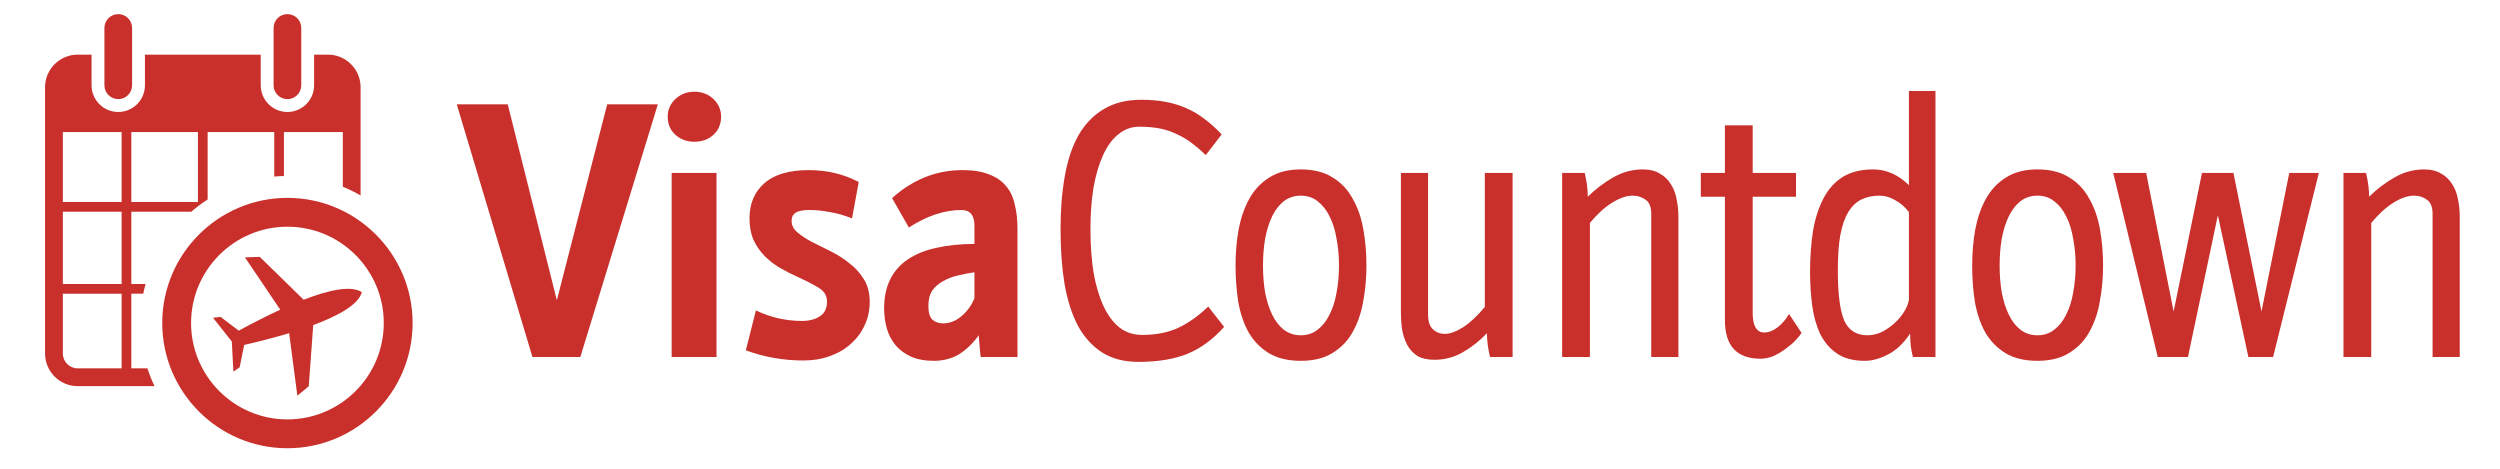
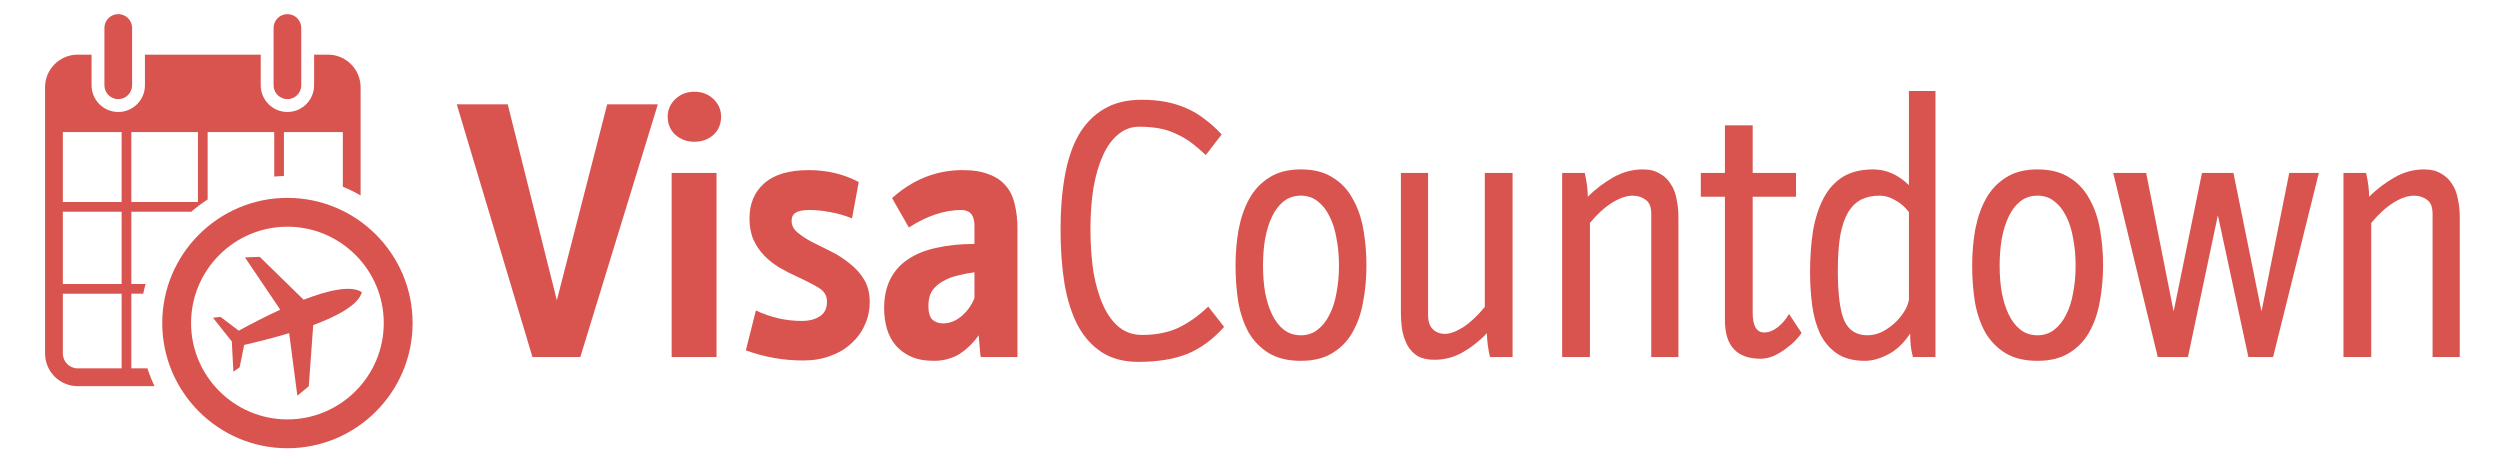
<svg xmlns="http://www.w3.org/2000/svg" xml:space="preserve" enable-background="new 0 0 90 90" viewBox="4.5 -9 480 121.5" height="90" width="480" y="0px" x="0px" id="Layer_1" version="1.1">
  <defs id="defs15" />
-   <path style="fill:#c9302c;fill-opacity:1" id="path3" d="m -48.848,16.695 c -1.983,0 -3.589,-1.607 -3.589,-3.589 l 0,-14.858 c 0,-1.983 1.607,-3.589 3.589,-3.589 1.978,0 3.587,1.607 3.587,3.589 l 0,14.859 c 0,1.981 -1.609,3.588 -3.587,3.588 z" />
-   <path style="fill:#c9302c;fill-opacity:1" id="path5" d="m -5.001,16.695 c -1.98,0 -3.587,-1.607 -3.587,-3.589 l 0,-14.858 c 0,-1.983 1.607,-3.589 3.587,-3.589 1.983,0 3.589,1.607 3.589,3.589 l 0,14.859 c 0,1.981 -1.607,3.588 -3.589,3.588 z" />
-   <path style="fill:#c9302c;fill-opacity:1" id="path7" d="m -41.283,86.479 -4.174,0 0,-19.352 3.084,0 c 0.173,-0.855 0.382,-1.691 0.609,-2.519 l -3.692,0 0,-18.728 15.538,0 c 1.335,-1.155 2.75,-2.215 4.238,-3.176 l 0,-17.465 17.263,0 0,11.523 c 0.83,-0.075 1.67,-0.121 2.512,-0.139 l 0,-11.383 15.264,0 0,14.165 c 1.593,0.649 3.133,1.403 4.607,2.253 l 0,-28.039 c 0,-4.661 -3.793,-8.457 -8.454,-8.457 l -3.595,0 0,7.944 c 0,3.822 -3.101,6.92 -6.92,6.92 -3.819,0 -6.916,-3.1 -6.916,-6.92 l 0,-7.944 -30.012,0 0,7.944 c 0,3.822 -3.1,6.92 -6.917,6.92 -3.823,0 -6.92,-3.1 -6.92,-6.92 l 0,-7.944 -3.597,0 c -4.664,0 -8.457,3.795 -8.457,8.457 l 0,69.014 c 0,4.664 3.793,8.459 8.457,8.459 l 19.913,0 c -0.706,-1.489 -1.317,-3.028 -1.83,-4.614 z m -4.176,-61.241 17.262,0 0,18.125 -17.262,0 0,-18.125 z m -2.516,61.241 -11.391,0 c -2.119,0 -3.844,-1.725 -3.844,-3.844 l 0,-15.507 15.235,0 0,19.352 z m 0,-21.87 -15.235,0 0,-18.728 15.235,0 0,18.728 z m 0,-21.246 -15.235,0 0,-18.125 15.235,0 0,18.125 z" />
-   <path style="fill:#c9302c;fill-opacity:1" id="path9" d="m -5.001,107.183 c -17.892,0 -32.446,-14.557 -32.446,-32.451 0,-17.892 14.554,-32.443 32.446,-32.443 17.894,0 32.448,14.552 32.448,32.443 0,17.894 -14.554,32.451 -32.448,32.451 z m 0,-57.422 c -13.771,0 -24.974,11.2 -24.974,24.971 0,13.774 11.203,24.977 24.974,24.977 13.774,0 24.974,-11.203 24.974,-24.977 0,-13.771 -11.2,-24.971 -24.974,-24.971 z" />
-   <path style="fill:#c9302c;fill-opacity:1" id="path11" d="M 14.295,66.729 C 11.506,64.893 5.671,66.188 -0.804,68.685 L -12.177,57.578 l -3.831,0.135 9.146,13.555 c -3.765,1.733 -7.49,3.658 -10.754,5.438 l -4.719,-3.566 -1.96,0.223 4.877,6.141 0.415,7.828 1.62,-1.127 1.174,-5.799 c 3.622,-0.83 7.691,-1.861 11.657,-3.053 L -2.425,93.564 0.532,91.117 1.69,75.262 C 8.195,72.849 13.424,69.951 14.295,66.729 Z" />
-   <g transform="matrix(1.318213,0,0,1.511748,-63.27478,-14.63059)" style="font-style:normal;font-weight:normal;font-size:40px;line-height:125%;font-family:arial;-inkscape-font-specification:arial;letter-spacing:0px;word-spacing:0px;fill:#c9302c;fill-opacity:1;stroke:none;stroke-width:1px;stroke-linecap:butt;stroke-linejoin:miter;stroke-opacity:1" id="flowRoot3487">
+   <path style="fill:#d9534f;fill-opacity:1" id="path3" d="m -48.848,16.695 c -1.983,0 -3.589,-1.607 -3.589,-3.589 l 0,-14.858 c 0,-1.983 1.607,-3.589 3.589,-3.589 1.978,0 3.587,1.607 3.587,3.589 l 0,14.859 c 0,1.981 -1.609,3.588 -3.587,3.588 z" />
+   <path style="fill:#d9534f;fill-opacity:1" id="path5" d="m -5.001,16.695 c -1.98,0 -3.587,-1.607 -3.587,-3.589 l 0,-14.858 c 0,-1.983 1.607,-3.589 3.587,-3.589 1.983,0 3.589,1.607 3.589,3.589 l 0,14.859 c 0,1.981 -1.607,3.588 -3.589,3.588 z" />
+   <path style="fill:#d9534f;fill-opacity:1" id="path7" d="m -41.283,86.479 -4.174,0 0,-19.352 3.084,0 c 0.173,-0.855 0.382,-1.691 0.609,-2.519 l -3.692,0 0,-18.728 15.538,0 c 1.335,-1.155 2.75,-2.215 4.238,-3.176 l 0,-17.465 17.263,0 0,11.523 c 0.83,-0.075 1.67,-0.121 2.512,-0.139 l 0,-11.383 15.264,0 0,14.165 c 1.593,0.649 3.133,1.403 4.607,2.253 l 0,-28.039 c 0,-4.661 -3.793,-8.457 -8.454,-8.457 l -3.595,0 0,7.944 c 0,3.822 -3.101,6.92 -6.92,6.92 -3.819,0 -6.916,-3.1 -6.916,-6.92 l 0,-7.944 -30.012,0 0,7.944 c 0,3.822 -3.1,6.92 -6.917,6.92 -3.823,0 -6.92,-3.1 -6.92,-6.92 l 0,-7.944 -3.597,0 c -4.664,0 -8.457,3.795 -8.457,8.457 l 0,69.014 c 0,4.664 3.793,8.459 8.457,8.459 l 19.913,0 c -0.706,-1.489 -1.317,-3.028 -1.83,-4.614 z m -4.176,-61.241 17.262,0 0,18.125 -17.262,0 0,-18.125 z m -2.516,61.241 -11.391,0 c -2.119,0 -3.844,-1.725 -3.844,-3.844 l 0,-15.507 15.235,0 0,19.352 z m 0,-21.87 -15.235,0 0,-18.728 15.235,0 0,18.728 z m 0,-21.246 -15.235,0 0,-18.125 15.235,0 0,18.125 z" />
+   <path style="fill:#d9534f;fill-opacity:1" id="path9" d="m -5.001,107.183 c -17.892,0 -32.446,-14.557 -32.446,-32.451 0,-17.892 14.554,-32.443 32.446,-32.443 17.894,0 32.448,14.552 32.448,32.443 0,17.894 -14.554,32.451 -32.448,32.451 z m 0,-57.422 c -13.771,0 -24.974,11.2 -24.974,24.971 0,13.774 11.203,24.977 24.974,24.977 13.774,0 24.974,-11.203 24.974,-24.977 0,-13.771 -11.2,-24.971 -24.974,-24.971 z" />
+   <path style="fill:#d9534f;fill-opacity:1" id="path11" d="M 14.295,66.729 C 11.506,64.893 5.671,66.188 -0.804,68.685 L -12.177,57.578 l -3.831,0.135 9.146,13.555 c -3.765,1.733 -7.49,3.658 -10.754,5.438 l -4.719,-3.566 -1.96,0.223 4.877,6.141 0.415,7.828 1.62,-1.127 1.174,-5.799 c 3.622,-0.83 7.691,-1.861 11.657,-3.053 L -2.425,93.564 0.532,91.117 1.69,75.262 C 8.195,72.849 13.424,69.951 14.295,66.729 Z" />
+   <g transform="matrix(1.318213,0,0,1.511748,-63.27478,-14.63059)" style="font-style:normal;font-weight:normal;font-size:40px;line-height:125%;font-family:arial;-inkscape-font-specification:arial;letter-spacing:0px;word-spacing:0px;fill:#d9534f;fill-opacity:1;stroke:none;stroke-width:1px;stroke-linecap:butt;stroke-linejoin:miter;stroke-opacity:1" id="flowRoot3487">
    <path d="m 97.184,55.211 9.9,-33.6 9.96,0 -15.24,43.32 -9.42,0 -14.88,-43.32 10.02,0 9.66,33.6 z" style="font-style:normal;font-variant:normal;font-weight:bold;font-stretch:normal;font-family:Doradani;-inkscape-font-specification:'Doradani Bold'" id="path3521" />
    <path d="m 128.581,64.931 -8.82,0 0,-31.56 8.82,0 0,31.56 z m -4.38,-45.48 q 2.28,0 3.78,1.26 1.5,1.26 1.5,3 0,1.92 -1.5,3.12 -1.5,1.2 -3.78,1.2 -2.16,0 -3.72,-1.2 -1.5,-1.2 -1.5,-3.12 0,-1.74 1.5,-3 1.56,-1.26 3.72,-1.26 z" style="font-style:normal;font-variant:normal;font-weight:bold;font-stretch:normal;font-family:Doradani;-inkscape-font-specification:'Doradani Bold'" id="path3523" />
    <path d="m 155.225,41.171 q -2.22,-0.78 -4.32,-1.08 -2.1,-0.36 -4.08,-0.36 -1.92,0 -2.7,0.48 -0.78,0.42 -0.78,1.38 0,1.14 1.14,1.98 1.14,0.84 2.82,1.62 1.74,0.78 3.72,1.62 1.98,0.84 3.66,2.04 1.74,1.14 2.88,2.76 1.14,1.62 1.14,3.9 0,2.1 -0.96,3.9 -0.9,1.8 -2.64,3.18 -1.68,1.38 -4.14,2.16 -2.4,0.78 -5.34,0.78 -5.88,0 -11.28,-1.74 l 1.98,-6.84 q 4.32,1.8 9.06,1.8 2.1,0 3.48,-0.78 1.44,-0.78 1.44,-2.52 0,-1.5 -1.56,-2.34 -1.56,-0.84 -3.96,-1.8 -1.98,-0.78 -3.78,-1.68 -1.74,-0.9 -3.06,-2.1 -1.32,-1.2 -2.1,-2.7 -0.78,-1.56 -0.78,-3.66 0,-3.78 2.88,-6 2.94,-2.28 8.76,-2.28 5.4,0 9.84,2.04 l -1.32,6.24 z" style="font-style:normal;font-variant:normal;font-weight:bold;font-stretch:normal;font-family:Doradani;-inkscape-font-specification:'Doradani Bold'" id="path3525" />
    <path d="m 176.958,32.891 q 3.12,0 5.16,0.72 2.1,0.66 3.36,1.98 1.26,1.26 1.74,3.18 0.54,1.86 0.54,4.2 l 0,21.96 -7.2,0 q -0.06,-0.06 -0.12,-0.6 -0.06,-0.54 -0.12,-1.2 -0.06,-0.66 -0.12,-1.2 -0.06,-0.6 -0.06,-0.72 -1.8,2.16 -3.96,3.3 -2.16,1.08 -4.86,1.08 -2.64,0 -4.5,-0.72 -1.8,-0.72 -3,-1.92 -1.2,-1.26 -1.74,-2.88 -0.54,-1.62 -0.54,-3.48 0,-2.88 1.2,-4.98 1.2,-2.1 3.48,-3.42 2.34,-1.38 5.64,-1.98 3.3,-0.66 7.44,-0.66 l 0,-3.12 q 0,-2.7 -2.58,-2.7 -4.98,0 -10.32,3 l -3.3,-5.04 q 2.88,-2.28 6.36,-3.54 3.54,-1.26 7.5,-1.26 z m 2.34,17.52 q -1.62,0.18 -3.24,0.54 -1.56,0.3 -2.88,0.96 -1.32,0.6 -2.16,1.62 -0.78,1.02 -0.78,2.64 0,1.74 0.84,2.4 0.84,0.6 2.04,0.6 1.98,0 3.66,-1.26 1.68,-1.26 2.52,-3.06 l 0,-4.44 z" style="font-style:normal;font-variant:normal;font-weight:bold;font-stretch:normal;font-family:Doradani;-inkscape-font-specification:'Doradani Bold'" id="path3527" />
-     <path d="m 212.127,20.831 q 2.64,0 4.8,0.36 2.16,0.36 4.02,1.08 1.92,0.72 3.6,1.86 1.68,1.08 3.36,2.64 l -3.12,3.54 q -1.44,-1.2 -2.82,-2.1 -1.38,-0.9 -2.94,-1.5 -1.5,-0.66 -3.3,-0.96 -1.8,-0.3 -4.02,-0.3 -2.34,0 -4.14,1.32 -1.8,1.26 -3,3.6 -1.2,2.28 -1.86,5.52 -0.6,3.24 -0.6,7.14 0,4.02 0.6,7.38 0.66,3.3 1.92,5.7 1.26,2.4 3.12,3.72 1.92,1.32 4.5,1.32 4.08,0 7.08,-1.2 3.06,-1.26 5.94,-3.66 l 3.12,3.48 q -3.24,3.18 -7.2,4.62 -3.96,1.38 -9.66,1.38 -4.2,0 -7.14,-1.62 -2.88,-1.62 -4.74,-4.56 -1.8,-3 -2.64,-7.2 -0.78,-4.2 -0.78,-9.36 0,-5.04 0.84,-9.12 0.84,-4.14 2.7,-7.02 1.92,-2.88 4.92,-4.44 3.06,-1.62 7.44,-1.62 z" style="font-style:normal;font-variant:normal;font-weight:normal;font-stretch:normal;font-size:60px;font-family:Doradani;-inkscape-font-specification:Doradani;fill:#c9302c;fill-opacity:1" id="path3529" />
-     <path d="m 243.475,32.771 q 3.78,0 6.24,1.38 2.52,1.32 3.96,3.66 1.5,2.28 2.1,5.28 0.6,2.94 0.6,6.18 0,3.24 -0.66,6.24 -0.6,2.94 -2.1,5.22 -1.44,2.22 -3.96,3.54 -2.46,1.32 -6.18,1.32 -3.78,0 -6.3,-1.32 -2.46,-1.32 -3.96,-3.54 -1.44,-2.28 -2.04,-5.22 -0.54,-3 -0.54,-6.24 0,-3.24 0.6,-6.18 0.66,-3 2.1,-5.28 1.5,-2.34 3.96,-3.66 2.46,-1.38 6.18,-1.38 z m 0,4.5 q -1.92,0 -3.36,0.96 -1.38,0.96 -2.28,2.58 -0.9,1.62 -1.38,3.84 -0.42,2.16 -0.42,4.62 0,2.46 0.42,4.62 0.48,2.16 1.38,3.78 0.9,1.62 2.28,2.58 1.44,0.96 3.36,0.96 1.92,0 3.3,-0.96 1.44,-0.96 2.34,-2.58 0.96,-1.62 1.38,-3.78 0.48,-2.16 0.48,-4.62 0,-2.46 -0.48,-4.62 -0.42,-2.22 -1.38,-3.84 -0.9,-1.62 -2.34,-2.58 -1.38,-0.96 -3.3,-0.96 z" style="font-style:normal;font-variant:normal;font-weight:normal;font-stretch:normal;font-size:60px;font-family:Doradani;-inkscape-font-specification:Doradani;fill:#c9302c;fill-opacity:1" id="path3531" />
-     <path d="m 268.49,33.371 0,24.3 q 0,1.74 0.96,2.52 0.96,0.78 2.34,0.78 1.5,0 3.6,-1.14 2.1,-1.2 4.26,-3.48 l 0,-22.98 5.46,0 0,31.56 -4.44,0 q -0.6,-2.22 -0.6,-4.08 -2.16,1.98 -4.8,3.3 -2.58,1.26 -5.52,1.26 -2.04,0 -3.36,-0.66 -1.26,-0.72 -1.98,-1.86 -0.72,-1.2 -1.02,-2.64 -0.24,-1.5 -0.24,-3.06 l 0,-23.82 5.34,0 z" style="font-style:normal;font-variant:normal;font-weight:normal;font-stretch:normal;font-size:60px;font-family:Doradani;-inkscape-font-specification:Doradani;fill:#c9302c;fill-opacity:1" id="path3533" />
-     <path d="m 312.376,64.931 0,-24.54 q 0,-1.74 -1.08,-2.4 -1.08,-0.72 -2.58,-0.72 -1.8,0 -4.02,1.2 -2.22,1.2 -4.38,3.48 l 0,22.98 -5.46,0 0,-31.56 4.44,0 q 0.6,2.22 0.6,4.08 2.22,-1.92 4.98,-3.3 2.76,-1.38 5.82,-1.38 2.04,0 3.36,0.72 1.38,0.66 2.16,1.8 0.84,1.08 1.14,2.58 0.36,1.44 0.36,3 l 0,24.06 -5.34,0 z" style="font-style:normal;font-variant:normal;font-weight:normal;font-stretch:normal;font-size:60px;font-family:Doradani;-inkscape-font-specification:Doradani;fill:#c9302c;fill-opacity:1" id="path3535" />
-     <path d="m 332.322,33.371 8.52,0 0,4.08 -8.52,0 0,19.92 q 0,3.36 2.28,3.36 1.32,0 2.64,-0.9 1.38,-0.96 2.22,-2.28 l 2.46,3.24 q -0.3,0.48 -1.14,1.26 -0.78,0.72 -1.92,1.44 -1.08,0.72 -2.4,1.26 -1.32,0.48 -2.58,0.48 -7.02,0 -7.02,-6.6 l 0,-21.18 -4.74,0 0,-4.08 4.74,0 0,-8.16 5.46,0 0,8.16 z" style="font-style:normal;font-variant:normal;font-weight:normal;font-stretch:normal;font-size:60px;font-family:Doradani;-inkscape-font-specification:Doradani;fill:#c9302c;fill-opacity:1" id="path3537" />
-     <path d="m 368.264,64.931 -4.44,0 q -0.3,-1.02 -0.42,-1.92 -0.12,-0.96 -0.12,-2.1 -1.92,2.52 -4.38,3.6 -2.4,1.08 -4.5,1.08 -3.42,0 -5.52,-1.26 -2.1,-1.26 -3.3,-3.36 -1.14,-2.16 -1.56,-4.86 -0.42,-2.76 -0.42,-5.7 0,-3.96 0.6,-7.2 0.66,-3.24 2.1,-5.58 1.44,-2.34 3.78,-3.6 2.4,-1.26 5.94,-1.26 3.84,0 7.02,2.7 l 0,-16.14 5.22,0 0,45.6 z m -10.98,-27.66 q -2.04,0 -3.6,0.66 -1.5,0.66 -2.58,2.16 -1.02,1.5 -1.56,3.96 -0.48,2.46 -0.48,6.06 0,6 1.26,8.58 1.32,2.52 4.56,2.52 1.38,0 2.76,-0.54 1.38,-0.6 2.52,-1.5 1.14,-0.9 1.92,-1.98 0.78,-1.08 0.96,-2.1 l 0,-15 q -1.14,-1.32 -2.7,-2.04 -1.5,-0.78 -3.06,-0.78 z" style="font-style:normal;font-variant:normal;font-weight:normal;font-stretch:normal;font-size:60px;font-family:Doradani;-inkscape-font-specification:Doradani;fill:#c9302c;fill-opacity:1" id="path3539" />
-     <path d="m 388.319,32.771 q 3.78,0 6.24,1.38 2.52,1.32 3.96,3.66 1.5,2.28 2.1,5.28 0.6,2.94 0.6,6.18 0,3.24 -0.66,6.24 -0.6,2.94 -2.1,5.22 -1.44,2.22 -3.96,3.54 -2.46,1.32 -6.18,1.32 -3.78,0 -6.3,-1.32 -2.46,-1.32 -3.96,-3.54 -1.44,-2.28 -2.04,-5.22 -0.54,-3 -0.54,-6.24 0,-3.24 0.6,-6.18 0.66,-3 2.1,-5.28 1.5,-2.34 3.96,-3.66 2.46,-1.38 6.18,-1.38 z m 0,4.5 q -1.92,0 -3.36,0.96 -1.38,0.96 -2.28,2.58 -0.9,1.62 -1.38,3.84 -0.42,2.16 -0.42,4.62 0,2.46 0.42,4.62 0.48,2.16 1.38,3.78 0.9,1.62 2.28,2.58 1.44,0.96 3.36,0.96 1.92,0 3.3,-0.96 1.44,-0.96 2.34,-2.58 0.96,-1.62 1.38,-3.78 0.48,-2.16 0.48,-4.62 0,-2.46 -0.48,-4.62 -0.42,-2.22 -1.38,-3.84 -0.9,-1.62 -2.34,-2.58 -1.38,-0.96 -3.3,-0.96 z" style="font-style:normal;font-variant:normal;font-weight:normal;font-stretch:normal;font-size:60px;font-family:Doradani;-inkscape-font-specification:Doradani;fill:#c9302c;fill-opacity:1" id="path3541" />
-     <path d="m 420.67,33.371 6.18,0 5.52,23.76 5.46,-23.76 5.82,0 -9,31.56 -4.86,0 -6,-24.3 -5.88,24.3 -5.94,0 -8.76,-31.56 6.48,0 5.4,23.76 5.58,-23.76 z" style="font-style:normal;font-variant:normal;font-weight:normal;font-stretch:normal;font-size:60px;font-family:Doradani;-inkscape-font-specification:Doradani;fill:#c9302c;fill-opacity:1" id="path3543" />
-     <path d="m 466.009,64.931 0,-24.54 q 0,-1.74 -1.08,-2.4 -1.08,-0.72 -2.58,-0.72 -1.8,0 -4.02,1.2 -2.22,1.2 -4.38,3.48 l 0,22.98 -5.46,0 0,-31.56 4.44,0 q 0.6,2.22 0.6,4.08 2.22,-1.92 4.98,-3.3 2.76,-1.38 5.82,-1.38 2.04,0 3.36,0.72 1.38,0.66 2.16,1.8 0.84,1.08 1.14,2.58 0.36,1.44 0.36,3 l 0,24.06 -5.34,0 z" style="font-style:normal;font-variant:normal;font-weight:normal;font-stretch:normal;font-size:60px;font-family:Doradani;-inkscape-font-specification:Doradani;fill:#c9302c;fill-opacity:1" id="path3545" />
+     <path d="m 212.127,20.831 q 2.64,0 4.8,0.36 2.16,0.36 4.02,1.08 1.92,0.72 3.6,1.86 1.68,1.08 3.36,2.64 l -3.12,3.54 q -1.44,-1.2 -2.82,-2.1 -1.38,-0.9 -2.94,-1.5 -1.5,-0.66 -3.3,-0.96 -1.8,-0.3 -4.02,-0.3 -2.34,0 -4.14,1.32 -1.8,1.26 -3,3.6 -1.2,2.28 -1.86,5.52 -0.6,3.24 -0.6,7.14 0,4.02 0.6,7.38 0.66,3.3 1.92,5.7 1.26,2.4 3.12,3.72 1.92,1.32 4.5,1.32 4.08,0 7.08,-1.2 3.06,-1.26 5.94,-3.66 l 3.12,3.48 q -3.24,3.18 -7.2,4.62 -3.96,1.38 -9.66,1.38 -4.2,0 -7.14,-1.62 -2.88,-1.62 -4.74,-4.56 -1.8,-3 -2.64,-7.2 -0.78,-4.2 -0.78,-9.36 0,-5.04 0.84,-9.12 0.84,-4.14 2.7,-7.02 1.92,-2.88 4.92,-4.44 3.06,-1.62 7.44,-1.62 z" style="font-style:normal;font-variant:normal;font-weight:normal;font-stretch:normal;font-size:60px;font-family:Doradani;-inkscape-font-specification:Doradani;fill:#d9534f;fill-opacity:1" id="path3529" />
+     <path d="m 243.475,32.771 q 3.78,0 6.24,1.38 2.52,1.32 3.96,3.66 1.5,2.28 2.1,5.28 0.6,2.94 0.6,6.18 0,3.24 -0.66,6.24 -0.6,2.94 -2.1,5.22 -1.44,2.22 -3.96,3.54 -2.46,1.32 -6.18,1.32 -3.78,0 -6.3,-1.32 -2.46,-1.32 -3.96,-3.54 -1.44,-2.28 -2.04,-5.22 -0.54,-3 -0.54,-6.24 0,-3.24 0.6,-6.18 0.66,-3 2.1,-5.28 1.5,-2.34 3.96,-3.66 2.46,-1.38 6.18,-1.38 z m 0,4.5 q -1.92,0 -3.36,0.96 -1.38,0.96 -2.28,2.58 -0.9,1.62 -1.38,3.84 -0.42,2.16 -0.42,4.62 0,2.46 0.42,4.62 0.48,2.16 1.38,3.78 0.9,1.62 2.28,2.58 1.44,0.96 3.36,0.96 1.92,0 3.3,-0.96 1.44,-0.96 2.34,-2.58 0.96,-1.62 1.38,-3.78 0.48,-2.16 0.48,-4.62 0,-2.46 -0.48,-4.62 -0.42,-2.22 -1.38,-3.84 -0.9,-1.62 -2.34,-2.58 -1.38,-0.96 -3.3,-0.96 z" style="font-style:normal;font-variant:normal;font-weight:normal;font-stretch:normal;font-size:60px;font-family:Doradani;-inkscape-font-specification:Doradani;fill:#d9534f;fill-opacity:1" id="path3531" />
+     <path d="m 268.49,33.371 0,24.3 q 0,1.74 0.96,2.52 0.96,0.78 2.34,0.78 1.5,0 3.6,-1.14 2.1,-1.2 4.26,-3.48 l 0,-22.98 5.46,0 0,31.56 -4.44,0 q -0.6,-2.22 -0.6,-4.08 -2.16,1.98 -4.8,3.3 -2.58,1.26 -5.52,1.26 -2.04,0 -3.36,-0.66 -1.26,-0.72 -1.98,-1.86 -0.72,-1.2 -1.02,-2.64 -0.24,-1.5 -0.24,-3.06 l 0,-23.82 5.34,0 z" style="font-style:normal;font-variant:normal;font-weight:normal;font-stretch:normal;font-size:60px;font-family:Doradani;-inkscape-font-specification:Doradani;fill:#d9534f;fill-opacity:1" id="path3533" />
+     <path d="m 312.376,64.931 0,-24.54 q 0,-1.74 -1.08,-2.4 -1.08,-0.72 -2.58,-0.72 -1.8,0 -4.02,1.2 -2.22,1.2 -4.38,3.48 l 0,22.98 -5.46,0 0,-31.56 4.44,0 q 0.6,2.22 0.6,4.08 2.22,-1.92 4.98,-3.3 2.76,-1.38 5.82,-1.38 2.04,0 3.36,0.72 1.38,0.66 2.16,1.8 0.84,1.08 1.14,2.58 0.36,1.44 0.36,3 l 0,24.06 -5.34,0 z" style="font-style:normal;font-variant:normal;font-weight:normal;font-stretch:normal;font-size:60px;font-family:Doradani;-inkscape-font-specification:Doradani;fill:#d9534f;fill-opacity:1" id="path3535" />
+     <path d="m 332.322,33.371 8.52,0 0,4.08 -8.52,0 0,19.92 q 0,3.36 2.28,3.36 1.32,0 2.64,-0.9 1.38,-0.96 2.22,-2.28 l 2.46,3.24 q -0.3,0.48 -1.14,1.26 -0.78,0.72 -1.92,1.44 -1.08,0.72 -2.4,1.26 -1.32,0.48 -2.58,0.48 -7.02,0 -7.02,-6.6 l 0,-21.18 -4.74,0 0,-4.08 4.74,0 0,-8.16 5.46,0 0,8.16 z" style="font-style:normal;font-variant:normal;font-weight:normal;font-stretch:normal;font-size:60px;font-family:Doradani;-inkscape-font-specification:Doradani;fill:#d9534f;fill-opacity:1" id="path3537" />
+     <path d="m 368.264,64.931 -4.44,0 q -0.3,-1.02 -0.42,-1.92 -0.12,-0.96 -0.12,-2.1 -1.92,2.52 -4.38,3.6 -2.4,1.08 -4.5,1.08 -3.42,0 -5.52,-1.26 -2.1,-1.26 -3.3,-3.36 -1.14,-2.16 -1.56,-4.86 -0.42,-2.76 -0.42,-5.7 0,-3.96 0.6,-7.2 0.66,-3.24 2.1,-5.58 1.44,-2.34 3.78,-3.6 2.4,-1.26 5.94,-1.26 3.84,0 7.02,2.7 l 0,-16.14 5.22,0 0,45.6 z m -10.98,-27.66 q -2.04,0 -3.6,0.66 -1.5,0.66 -2.58,2.16 -1.02,1.5 -1.56,3.96 -0.48,2.46 -0.48,6.06 0,6 1.26,8.58 1.32,2.52 4.56,2.52 1.38,0 2.76,-0.54 1.38,-0.6 2.52,-1.5 1.14,-0.9 1.92,-1.98 0.78,-1.08 0.96,-2.1 l 0,-15 q -1.14,-1.32 -2.7,-2.04 -1.5,-0.78 -3.06,-0.78 z" style="font-style:normal;font-variant:normal;font-weight:normal;font-stretch:normal;font-size:60px;font-family:Doradani;-inkscape-font-specification:Doradani;fill:#d9534f;fill-opacity:1" id="path3539" />
+     <path d="m 388.319,32.771 q 3.78,0 6.24,1.38 2.52,1.32 3.96,3.66 1.5,2.28 2.1,5.28 0.6,2.94 0.6,6.18 0,3.24 -0.66,6.24 -0.6,2.94 -2.1,5.22 -1.44,2.22 -3.96,3.54 -2.46,1.32 -6.18,1.32 -3.78,0 -6.3,-1.32 -2.46,-1.32 -3.96,-3.54 -1.44,-2.28 -2.04,-5.22 -0.54,-3 -0.54,-6.24 0,-3.24 0.6,-6.18 0.66,-3 2.1,-5.28 1.5,-2.34 3.96,-3.66 2.46,-1.38 6.18,-1.38 z m 0,4.5 q -1.92,0 -3.36,0.96 -1.38,0.96 -2.28,2.58 -0.9,1.62 -1.38,3.84 -0.42,2.16 -0.42,4.62 0,2.46 0.42,4.62 0.48,2.16 1.38,3.78 0.9,1.62 2.28,2.58 1.44,0.96 3.36,0.96 1.92,0 3.3,-0.96 1.44,-0.96 2.34,-2.58 0.96,-1.62 1.38,-3.78 0.48,-2.16 0.48,-4.62 0,-2.46 -0.48,-4.62 -0.42,-2.22 -1.38,-3.84 -0.9,-1.62 -2.34,-2.58 -1.38,-0.96 -3.3,-0.96 z" style="font-style:normal;font-variant:normal;font-weight:normal;font-stretch:normal;font-size:60px;font-family:Doradani;-inkscape-font-specification:Doradani;fill:#d9534f;fill-opacity:1" id="path3541" />
+     <path d="m 420.67,33.371 6.18,0 5.52,23.76 5.46,-23.76 5.82,0 -9,31.56 -4.86,0 -6,-24.3 -5.88,24.3 -5.94,0 -8.76,-31.56 6.48,0 5.4,23.76 5.58,-23.76 z" style="font-style:normal;font-variant:normal;font-weight:normal;font-stretch:normal;font-size:60px;font-family:Doradani;-inkscape-font-specification:Doradani;fill:#d9534f;fill-opacity:1" id="path3543" />
+     <path d="m 466.009,64.931 0,-24.54 q 0,-1.74 -1.08,-2.4 -1.08,-0.72 -2.58,-0.72 -1.8,0 -4.02,1.2 -2.22,1.2 -4.38,3.48 l 0,22.98 -5.46,0 0,-31.56 4.44,0 q 0.6,2.22 0.6,4.08 2.22,-1.92 4.98,-3.3 2.76,-1.38 5.82,-1.38 2.04,0 3.36,0.72 1.38,0.66 2.16,1.8 0.84,1.08 1.14,2.58 0.36,1.44 0.36,3 l 0,24.06 -5.34,0 z" style="font-style:normal;font-variant:normal;font-weight:normal;font-stretch:normal;font-size:60px;font-family:Doradani;-inkscape-font-specification:Doradani;fill:#d9534f;fill-opacity:1" id="path3545" />
  </g>
  <text xml:space="preserve" style="font-style:normal;font-weight:normal;font-size:12.15px;line-height:125%;font-family:arial;-inkscape-font-specification:arial;letter-spacing:0px;word-spacing:0px;fill:#000000;fill-opacity:1;stroke:none;stroke-width:1px;stroke-linecap:butt;stroke-linejoin:miter;stroke-opacity:1" x="217.281" y="-63.396" id="text4299">
    <tspan id="tspan4301" x="217.281" y="-63.396" />
  </text>
</svg>
